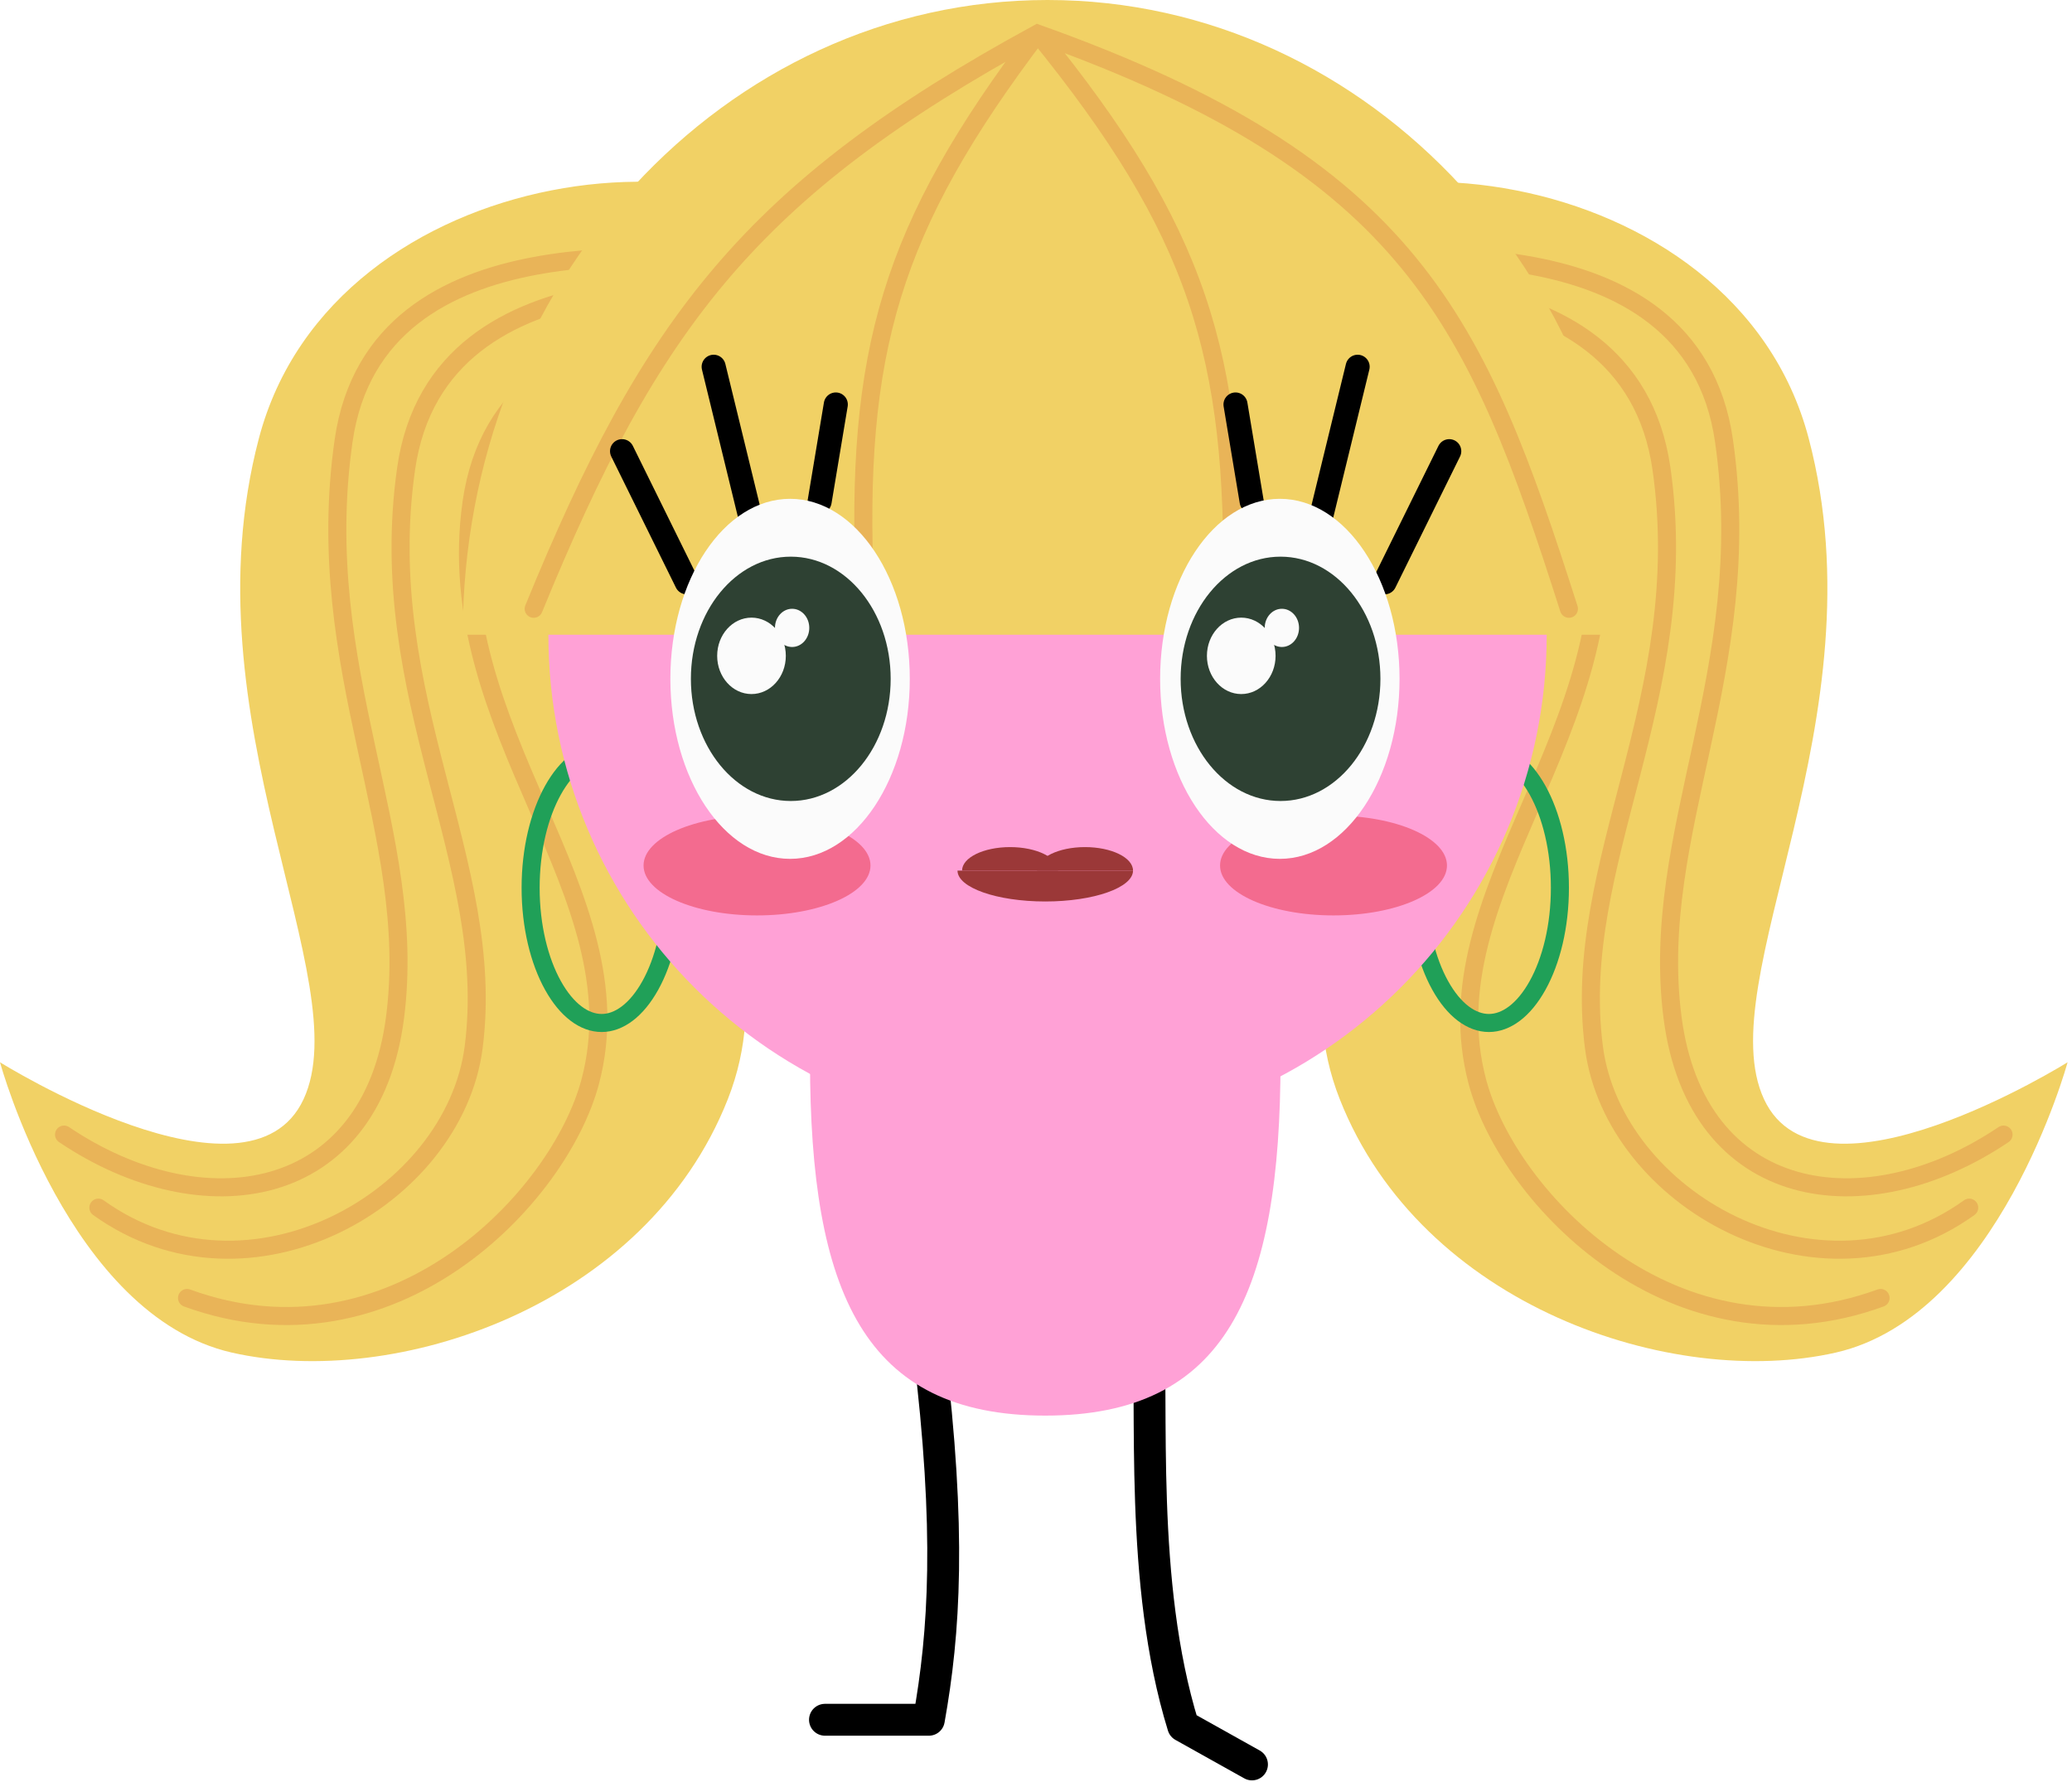
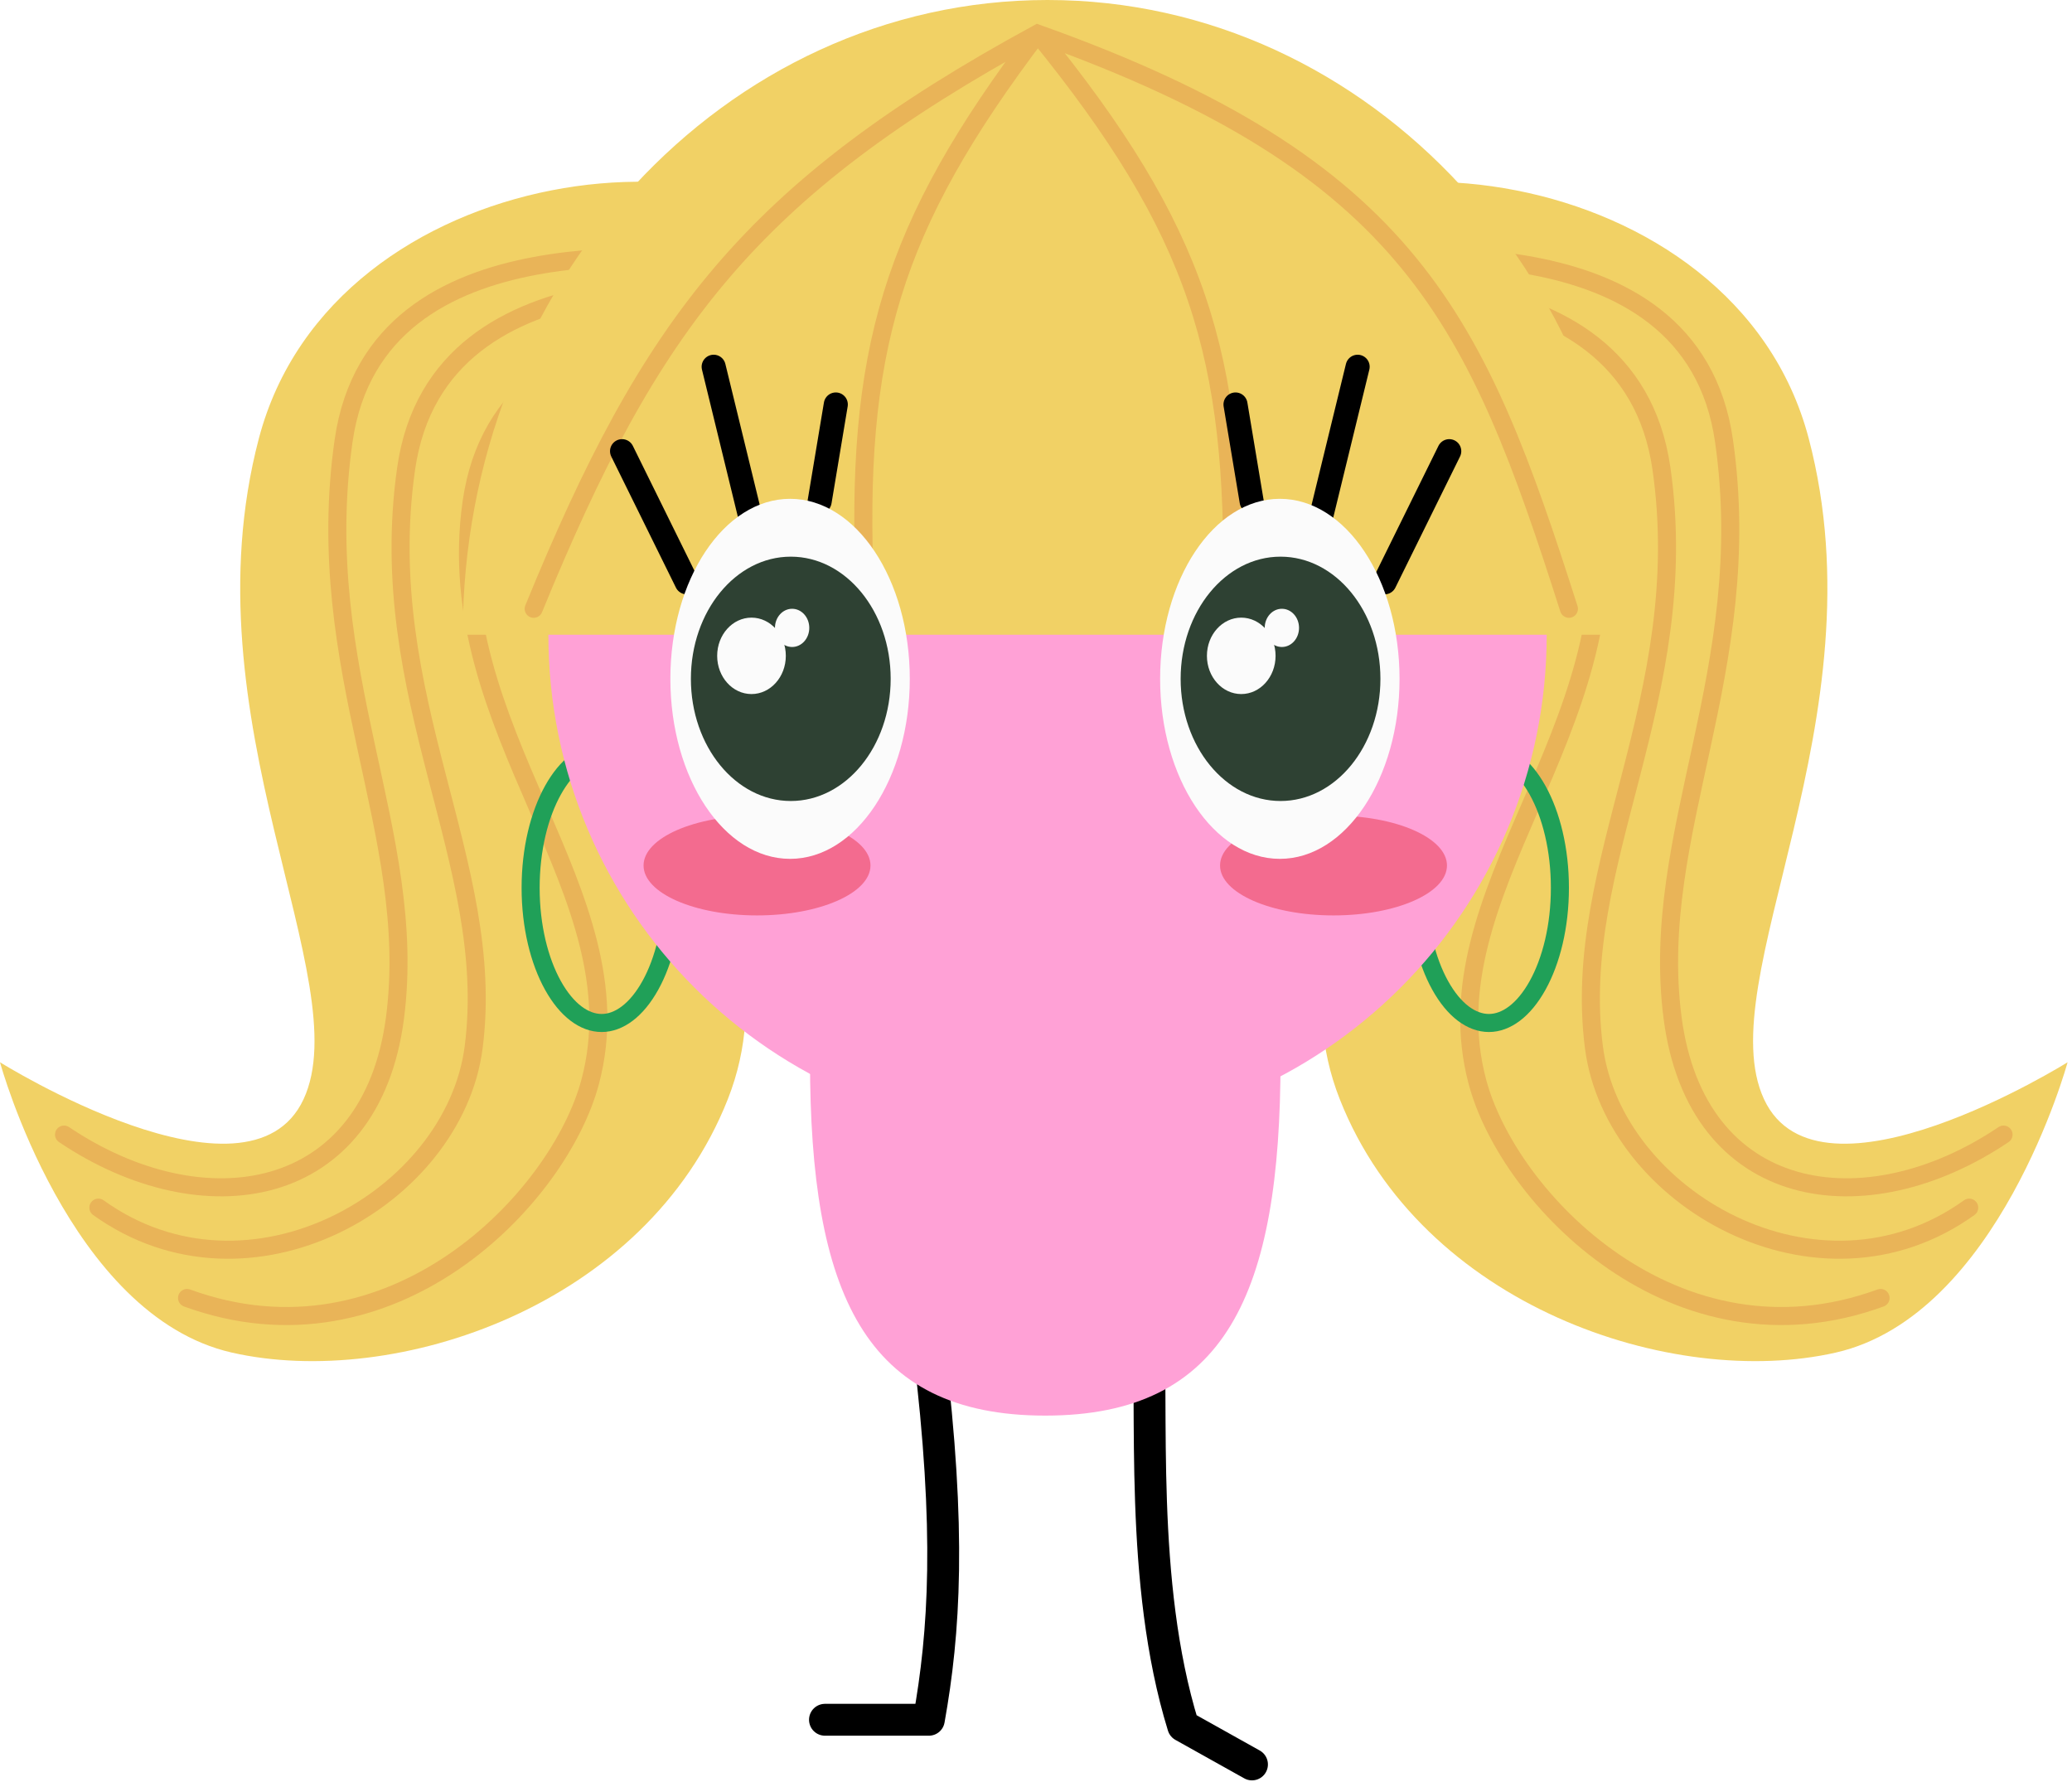
<svg xmlns="http://www.w3.org/2000/svg" width="407" height="350" viewBox="0 0 407 350" fill="none">
  <path d="M182.453 264.783C186.866 300.919 185.502 320.73 182.453 337.796H162.047" stroke="black" stroke-width="6.259" stroke-linecap="round" stroke-linejoin="round" />
  <path d="M225.431 257.818C226.627 276.946 223.669 310.663 232.41 339.016L245.926 346.569" stroke="black" stroke-width="6.259" stroke-linecap="round" stroke-linejoin="round" />
  <path d="M205.32 278.053C169.817 278.053 159.107 254.069 159.107 208.168C159.107 169.571 179.797 138.282 205.32 138.282C230.843 138.282 251.533 169.571 251.533 208.168C251.533 254.069 240.823 278.053 205.32 278.053Z" fill="#FFA1D6" />
  <path d="M355.283 86.113C340.741 30.852 256.671 21.769 235.144 55.194C235.144 55.194 273.798 76.315 282.524 106.853C291.249 137.391 247.109 175.221 263.175 215.92C279.24 256.619 328.595 272.947 360.588 265.677C392.582 258.407 406.133 208.649 406.133 208.649C406.133 208.649 357.324 239.159 346.51 215.92C335.696 192.681 369.825 141.374 355.283 86.113Z" fill="#F1D165" />
  <path d="M263.681 50.278C269.771 52.153 332.202 41.495 338.644 86.589C345.085 131.684 323.85 163.542 328.535 199.853C333.22 236.163 366.324 241.198 393.555 222.855" stroke="#E9B458" stroke-width="3.545" stroke-linecap="round" />
  <path d="M251.395 55.738C257.486 57.613 319.916 46.955 326.358 92.049C332.8 137.144 308.407 169.392 313.092 205.702C316.929 235.435 357.233 258.453 386.811 237.205" stroke="#E9B458" stroke-width="3.545" stroke-linecap="round" />
  <path d="M238.536 62.338C244.627 64.212 307.057 53.554 313.499 98.649C319.941 143.743 280.309 175.163 290.192 212.447C296.296 235.478 329.214 269.629 369.396 254.947" stroke="#E9B458" stroke-width="3.545" stroke-linecap="round" />
  <path d="M50.851 86.113C65.393 30.852 149.462 21.769 170.99 55.194C170.99 55.194 132.335 76.315 123.61 106.853C114.884 137.391 159.024 175.221 142.959 215.92C126.893 256.619 77.538 272.947 45.545 265.677C13.552 258.407 0 208.649 0 208.649C0 208.649 48.809 239.159 59.623 215.92C70.437 192.681 36.309 141.374 50.851 86.113Z" fill="#F1D165" />
  <path d="M142.453 50.278C136.362 52.153 73.932 41.495 67.49 86.589C61.048 131.684 82.283 163.542 77.598 199.853C72.913 236.163 39.809 241.198 12.578 222.855" stroke="#E9B458" stroke-width="3.545" stroke-linecap="round" />
  <path d="M154.738 55.738C148.647 57.613 86.217 46.955 79.775 92.049C73.333 137.144 97.726 169.392 93.041 205.702C89.204 235.435 48.901 258.453 19.323 237.205" stroke="#E9B458" stroke-width="3.545" stroke-linecap="round" />
  <path d="M167.597 62.338C161.506 64.212 99.076 53.554 92.634 98.649C86.192 143.743 125.824 175.163 115.942 212.447C109.837 235.478 76.919 269.629 36.738 254.947" stroke="#E9B458" stroke-width="3.545" stroke-linecap="round" />
  <path d="M292.46 147.838C295.865 147.838 299.321 150.345 302.027 155.221C304.701 160.036 306.41 166.809 306.41 174.387C306.41 181.964 304.701 188.736 302.027 193.552C299.321 198.428 295.865 200.935 292.46 200.935C289.055 200.934 285.599 198.427 282.893 193.552C280.219 188.736 278.511 181.964 278.511 174.387C278.511 166.809 280.219 160.036 282.893 155.221C285.599 150.345 289.055 147.838 292.46 147.838Z" stroke="#20A058" stroke-width="3.545" />
  <path d="M118.179 147.838C121.584 147.838 125.04 150.345 127.747 155.221C130.42 160.036 132.129 166.809 132.129 174.387C132.129 181.964 130.42 188.736 127.747 193.552C125.04 198.428 121.584 200.935 118.179 200.935C114.774 200.934 111.318 198.427 108.612 193.552C105.939 188.736 104.23 181.964 104.23 174.387C104.23 166.809 105.939 160.036 108.612 155.221C111.318 150.345 114.774 147.838 118.179 147.838Z" stroke="#20A058" stroke-width="3.545" />
  <circle cx="205.767" cy="124.677" r="98.051" fill="#FFA1D6" />
  <path d="M205.767 0C142.325 0 90.896 55.819 90.896 124.676H320.638C320.638 55.819 269.209 0 205.767 0Z" fill="#F1D165" />
  <path d="M308.182 119.576C290.113 62.995 277.224 32.789 203.817 6.603C147.371 37.319 127.741 63.58 104.832 119.576M203.817 6.603C235.382 45.424 242.746 69.726 242.013 116.348M203.817 6.603C175.014 44.67 167.802 68.873 169.925 116.348" stroke="#E9B458" stroke-width="3.545" stroke-linecap="round" />
  <ellipse cx="261.939" cy="170.001" rx="22.288" ry="9.804" fill="#F36B8F" />
  <ellipse cx="148.701" cy="170.001" rx="22.288" ry="9.804" fill="#F36B8F" />
  <path d="M271.972 114.377L284.674 88.621M259.623 100.97L266.68 72.038M245.863 98.5L242.688 79.448" stroke="black" stroke-width="4.727" stroke-linecap="round" />
  <ellipse cx="251.395" cy="133.336" rx="23.514" ry="35.359" fill="#FBFBFB" />
-   <mask id="mask0_3140_10593" style="mask-type:alpha" maskUnits="userSpaceOnUse" x="227" y="97" width="48" height="72">
+   <mask id="mask0_3147_10605" style="mask-type:alpha" maskUnits="userSpaceOnUse" x="227" y="97" width="48" height="72">
    <ellipse cx="251.395" cy="133.336" rx="23.514" ry="35.359" fill="#FBFBFB" />
  </mask>
-   <g mask="url(#mask0_3140_10593)">
+   <g mask="url(#mask0_3147_10605)">
    <ellipse cx="251.533" cy="133.336" rx="19.621" ry="23.996" fill="#2E4133" />
    <ellipse cx="243.816" cy="128.821" rx="6.743" ry="7.506" fill="#FBFBFB" />
    <ellipse cx="251.796" cy="123.329" rx="3.372" ry="3.753" fill="#FBFBFB" />
  </g>
  <path d="M134.891 114.377L122.189 88.621M147.24 100.97L140.183 72.038M161 98.5L164.175 79.448" stroke="black" stroke-width="4.727" stroke-linecap="round" />
  <ellipse cx="155.194" cy="133.336" rx="23.514" ry="35.359" fill="#FBFBFB" />
-   <mask id="mask1_3140_10593" style="mask-type:alpha" maskUnits="userSpaceOnUse" x="131" y="97" width="48" height="72">
+   <mask id="mask1_3147_10605" style="mask-type:alpha" maskUnits="userSpaceOnUse" x="131" y="97" width="48" height="72">
    <ellipse cx="155.194" cy="133.336" rx="23.514" ry="35.359" fill="#FBFBFB" />
  </mask>
-   <g mask="url(#mask1_3140_10593)">
+   <g mask="url(#mask1_3147_10605)">
    <ellipse cx="155.332" cy="133.336" rx="19.621" ry="23.996" fill="#2E4133" />
    <ellipse cx="147.615" cy="128.821" rx="6.743" ry="7.506" fill="#FBFBFB" />
    <ellipse cx="155.594" cy="123.329" rx="3.372" ry="3.753" fill="#FBFBFB" />
  </g>
-   <path d="M198.408 166.387C193.199 166.387 188.977 168.454 188.977 171.005H207.839C207.839 168.454 203.617 166.387 198.408 166.387Z" fill="#9B3838" />
-   <path d="M213.126 166.387C207.918 166.387 203.695 168.454 203.695 171.005H222.558C222.558 168.454 218.335 166.387 213.126 166.387Z" fill="#9B3838" />
-   <path d="M205.32 177.067C214.84 177.067 222.558 174.353 222.558 171.005L188.082 171.005C188.082 174.353 195.8 177.067 205.32 177.067Z" fill="#9B3838" />
</svg>
